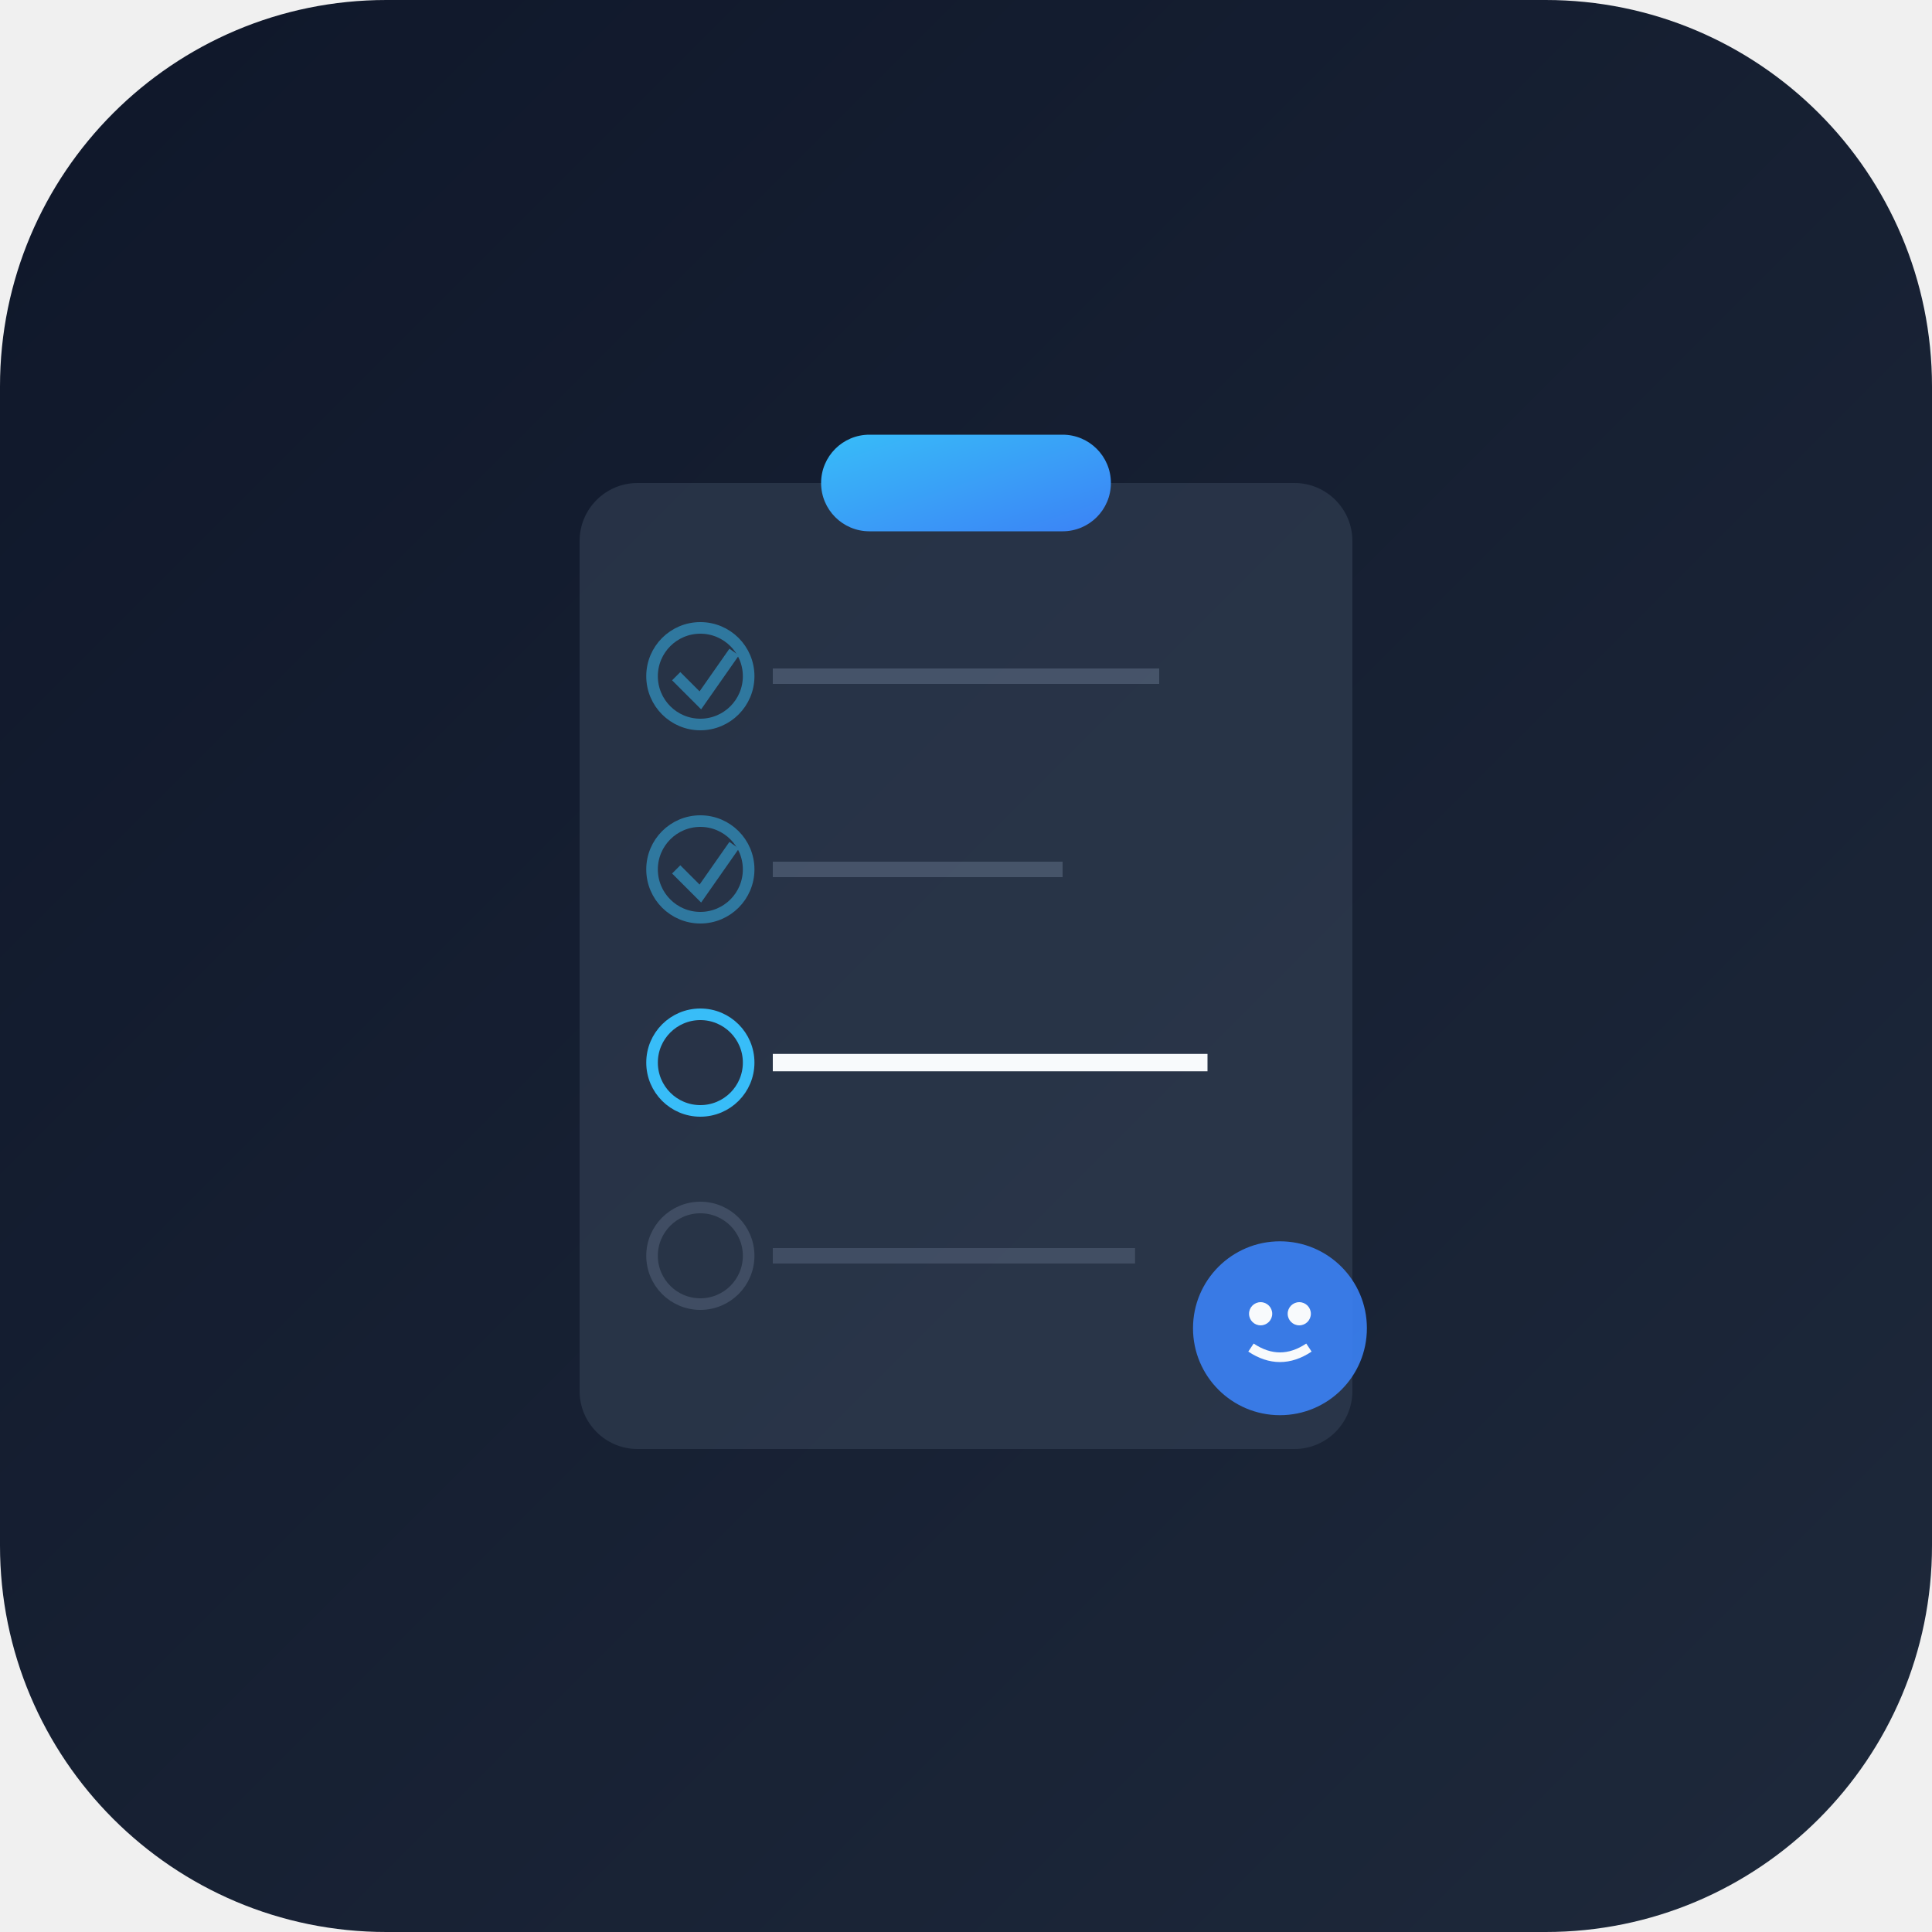
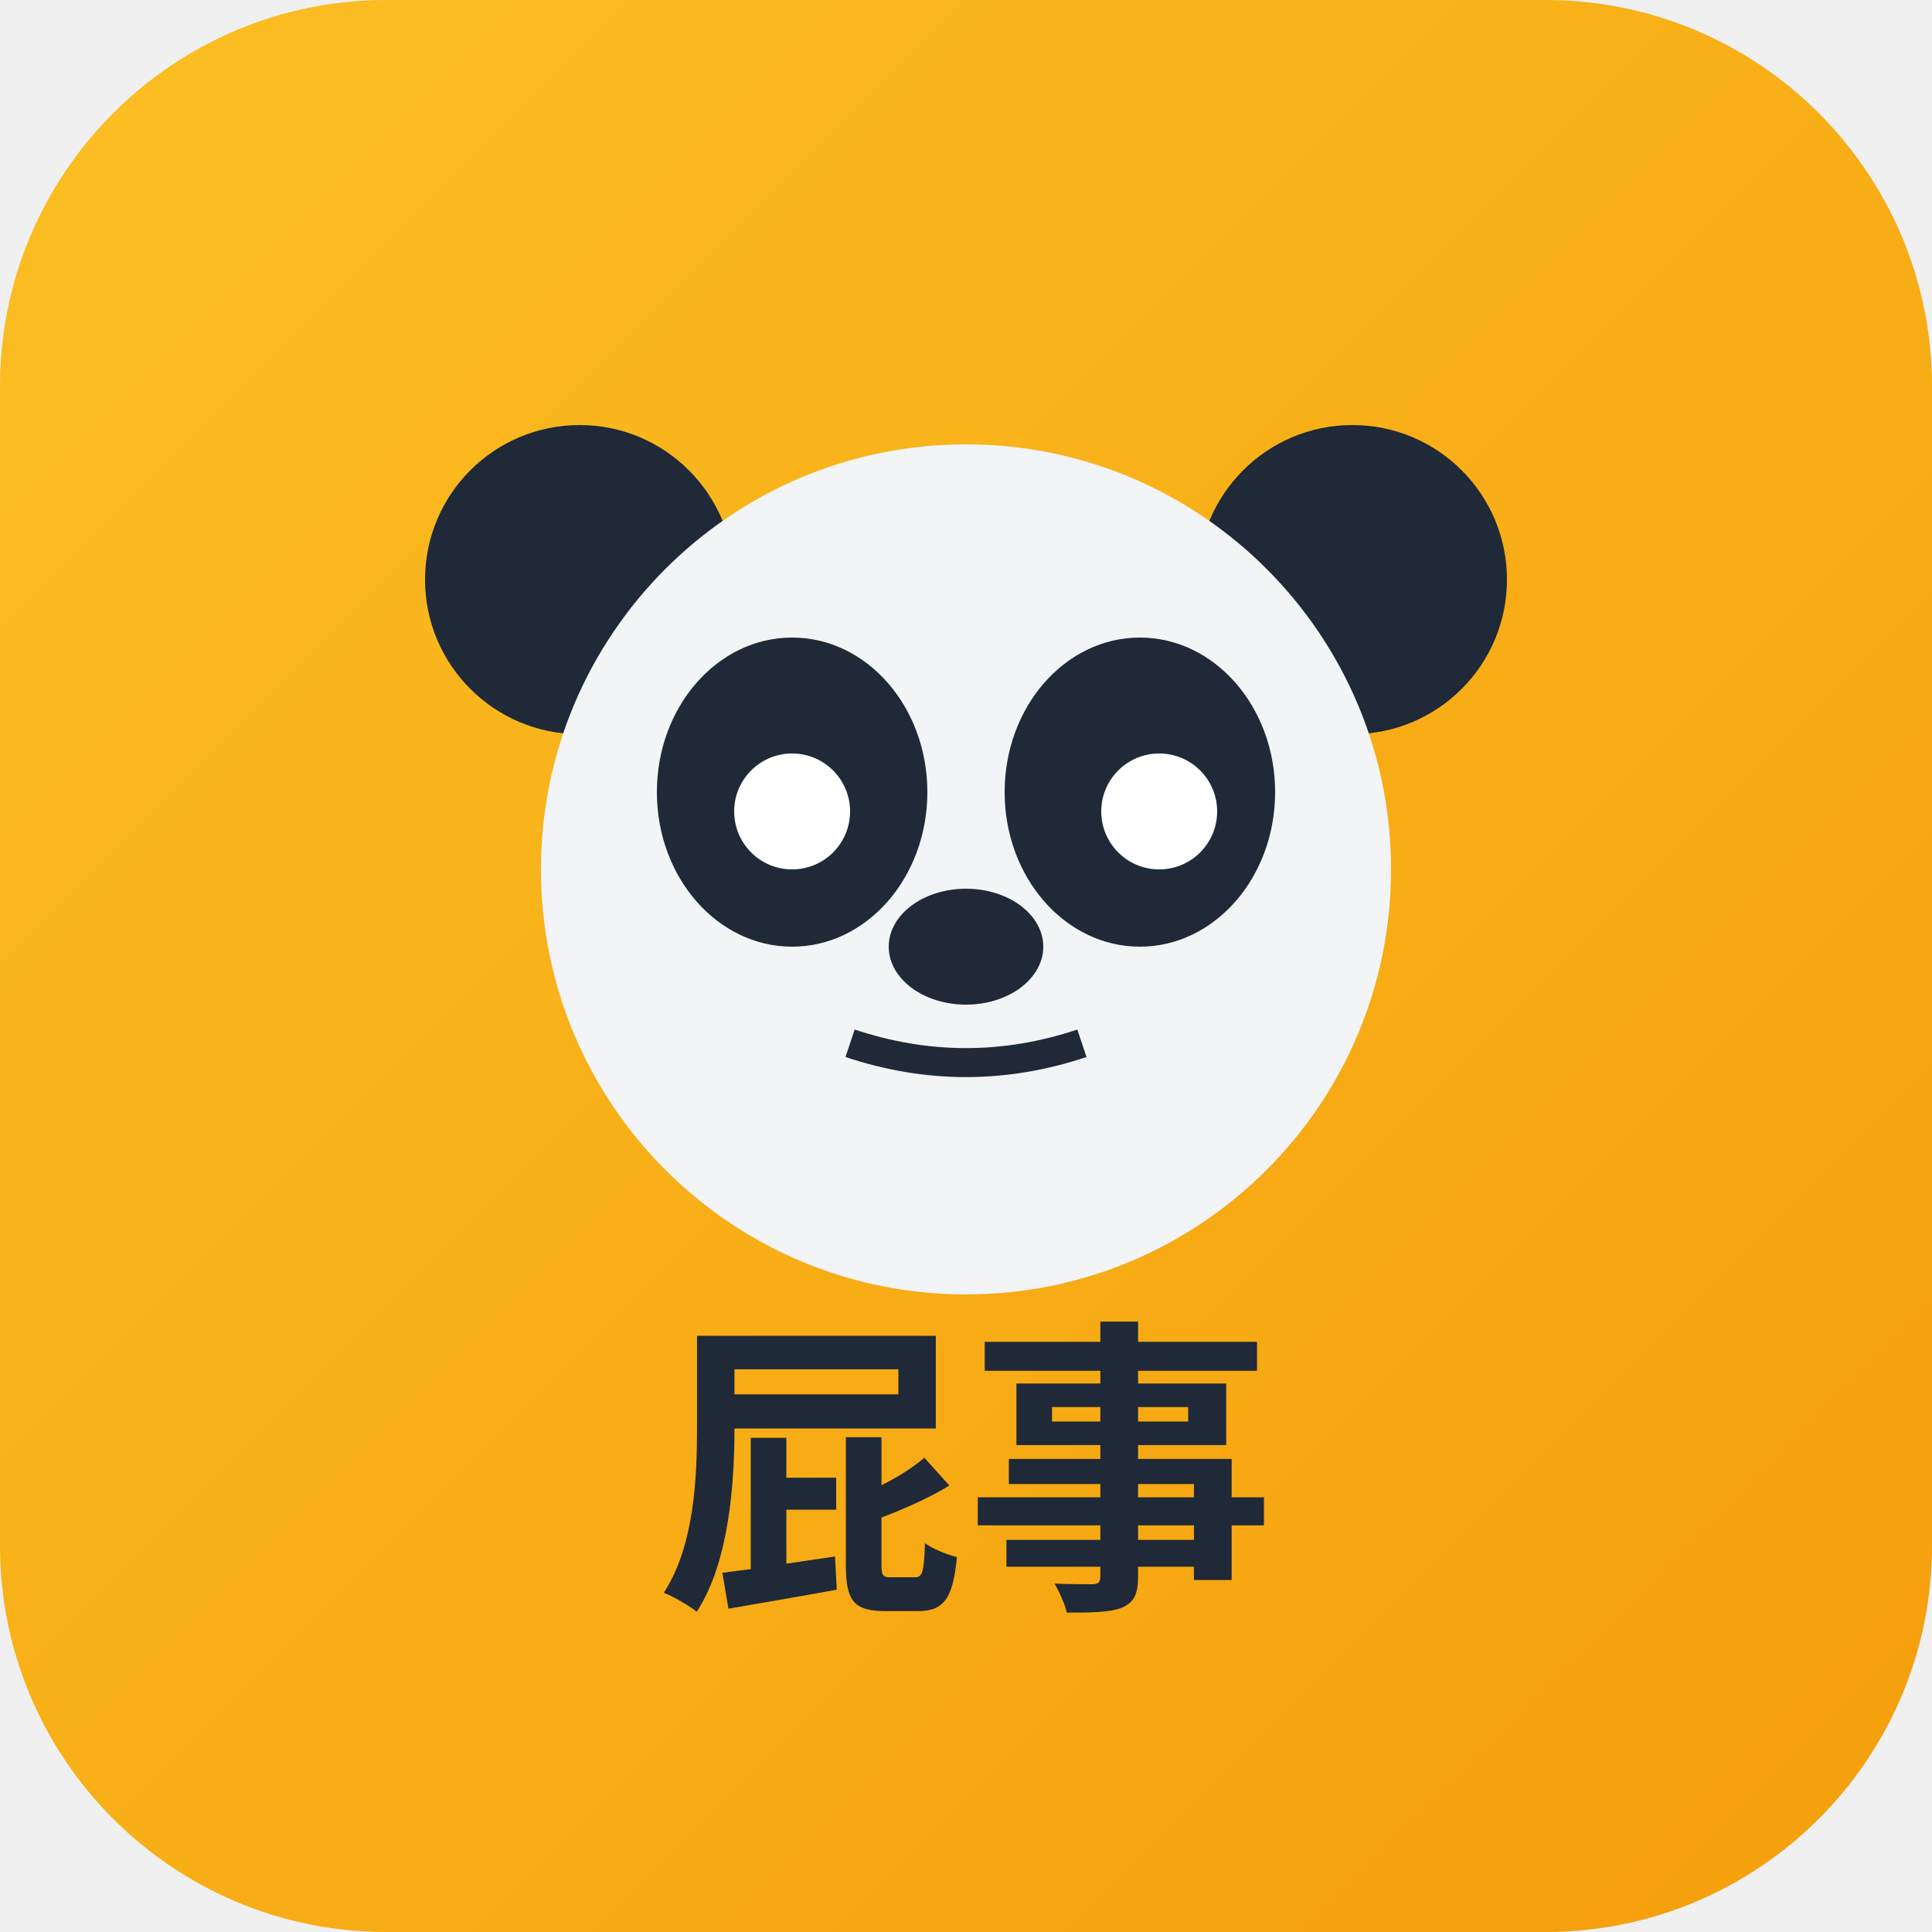
<svg xmlns="http://www.w3.org/2000/svg" viewBox="0 0 100 100">
  <defs>
    <linearGradient id="bg" x1="0%" y1="0%" x2="100%" y2="100%">
-       <stop offset="0%" style="stop-color:#0F172A" />
-       <stop offset="100%" style="stop-color:#1E293B" />
-     </linearGradient>
-     <linearGradient id="clip" x1="0%" y1="0%" x2="100%" y2="100%">
-       <stop offset="0%" style="stop-color:#38BDF8" />
-       <stop offset="100%" style="stop-color:#3B82F6" />
+       <stop offset="0%" style="stop-color:#FBBF24" />
+       <stop offset="100%" style="stop-color:#F59E0B" />
    </linearGradient>
  </defs>
  <rect width="100" height="100" rx="20" fill="url(#bg)" />
-   <g transform="translate(50, 50)">
-     <rect x="-20" y="-25" width="40" height="50" rx="3" fill="#334155" opacity="0.6" />
-     <rect x="-7.5" y="-27.5" width="15" height="5" rx="2.5" fill="url(#clip)" />
-     <g opacity="0.5">
-       <circle cx="-13.75" cy="-15" r="2.5" fill="none" stroke="#38BDF8" stroke-width="0.6" />
-       <path d="M -15 -15 L -13.75 -13.75 L -12 -16.25" fill="none" stroke="#38BDF8" stroke-width="0.6" />
-       <line x1="-10" y1="-15" x2="10" y2="-15" stroke="#64748B" stroke-width="0.8" />
-     </g>
-     <g opacity="0.5">
-       <circle cx="-13.75" cy="-5" r="2.5" fill="none" stroke="#38BDF8" stroke-width="0.6" />
-       <path d="M -15 -5 L -13.75 -3.75 L -12 -6.25" fill="none" stroke="#38BDF8" stroke-width="0.6" />
-       <line x1="-10" y1="-5" x2="5" y2="-5" stroke="#64748B" stroke-width="0.8" />
-     </g>
-     <g>
-       <circle cx="-13.75" cy="5" r="2.5" fill="none" stroke="#38BDF8" stroke-width="0.6" />
-       <line x1="-10" y1="5" x2="12.5" y2="5" stroke="#F8FAFC" stroke-width="0.9" />
-     </g>
-     <g opacity="0.4">
-       <circle cx="-13.75" cy="15" r="2.5" fill="none" stroke="#64748B" stroke-width="0.6" />
-       <line x1="-10" y1="15" x2="8.75" y2="15" stroke="#64748B" stroke-width="0.8" />
-     </g>
-     <g transform="translate(16.25, 18.75)">
-       <circle cx="0" cy="0" r="4.5" fill="#3B82F6" opacity="0.9" />
-       <circle cx="-1" cy="-0.75" r="0.6" fill="#F8FAFC" />
-       <circle cx="1" cy="-0.75" r="0.6" fill="#F8FAFC" />
-       <path d="M -1.5 1 Q 0 2 1.5 1" fill="none" stroke="#F8FAFC" stroke-width="0.5" />
-     </g>
+   <g transform="translate(50, 45)">
+     <circle cx="-20" cy="-15" r="8" fill="#1F2937" />
+     <circle cx="20" cy="-15" r="8" fill="#1F2937" />
+     <circle cx="0" cy="0" r="22" fill="#F3F4F6" />
+     <ellipse cx="-9" cy="-4" rx="7" ry="8" fill="#1F2937" />
+     <ellipse cx="9" cy="-4" rx="7" ry="8" fill="#1F2937" />
+     <circle cx="-9" cy="-3" r="3" fill="#FFFFFF" />
+     <circle cx="10" cy="-3" r="3" fill="#FFFFFF" />
+     <ellipse cx="0" cy="4" rx="4" ry="3" fill="#1F2937" />
+     <path d="M -6 9 Q 0 11 6 9" stroke="#1F2937" stroke-width="1.5" fill="none" />
  </g>
+   <text x="50" y="82" font-family="PingFang SC, sans-serif" font-size="16" font-weight="900" fill="#1F2937" text-anchor="middle">
+     屁事
+   </text>
</svg>
